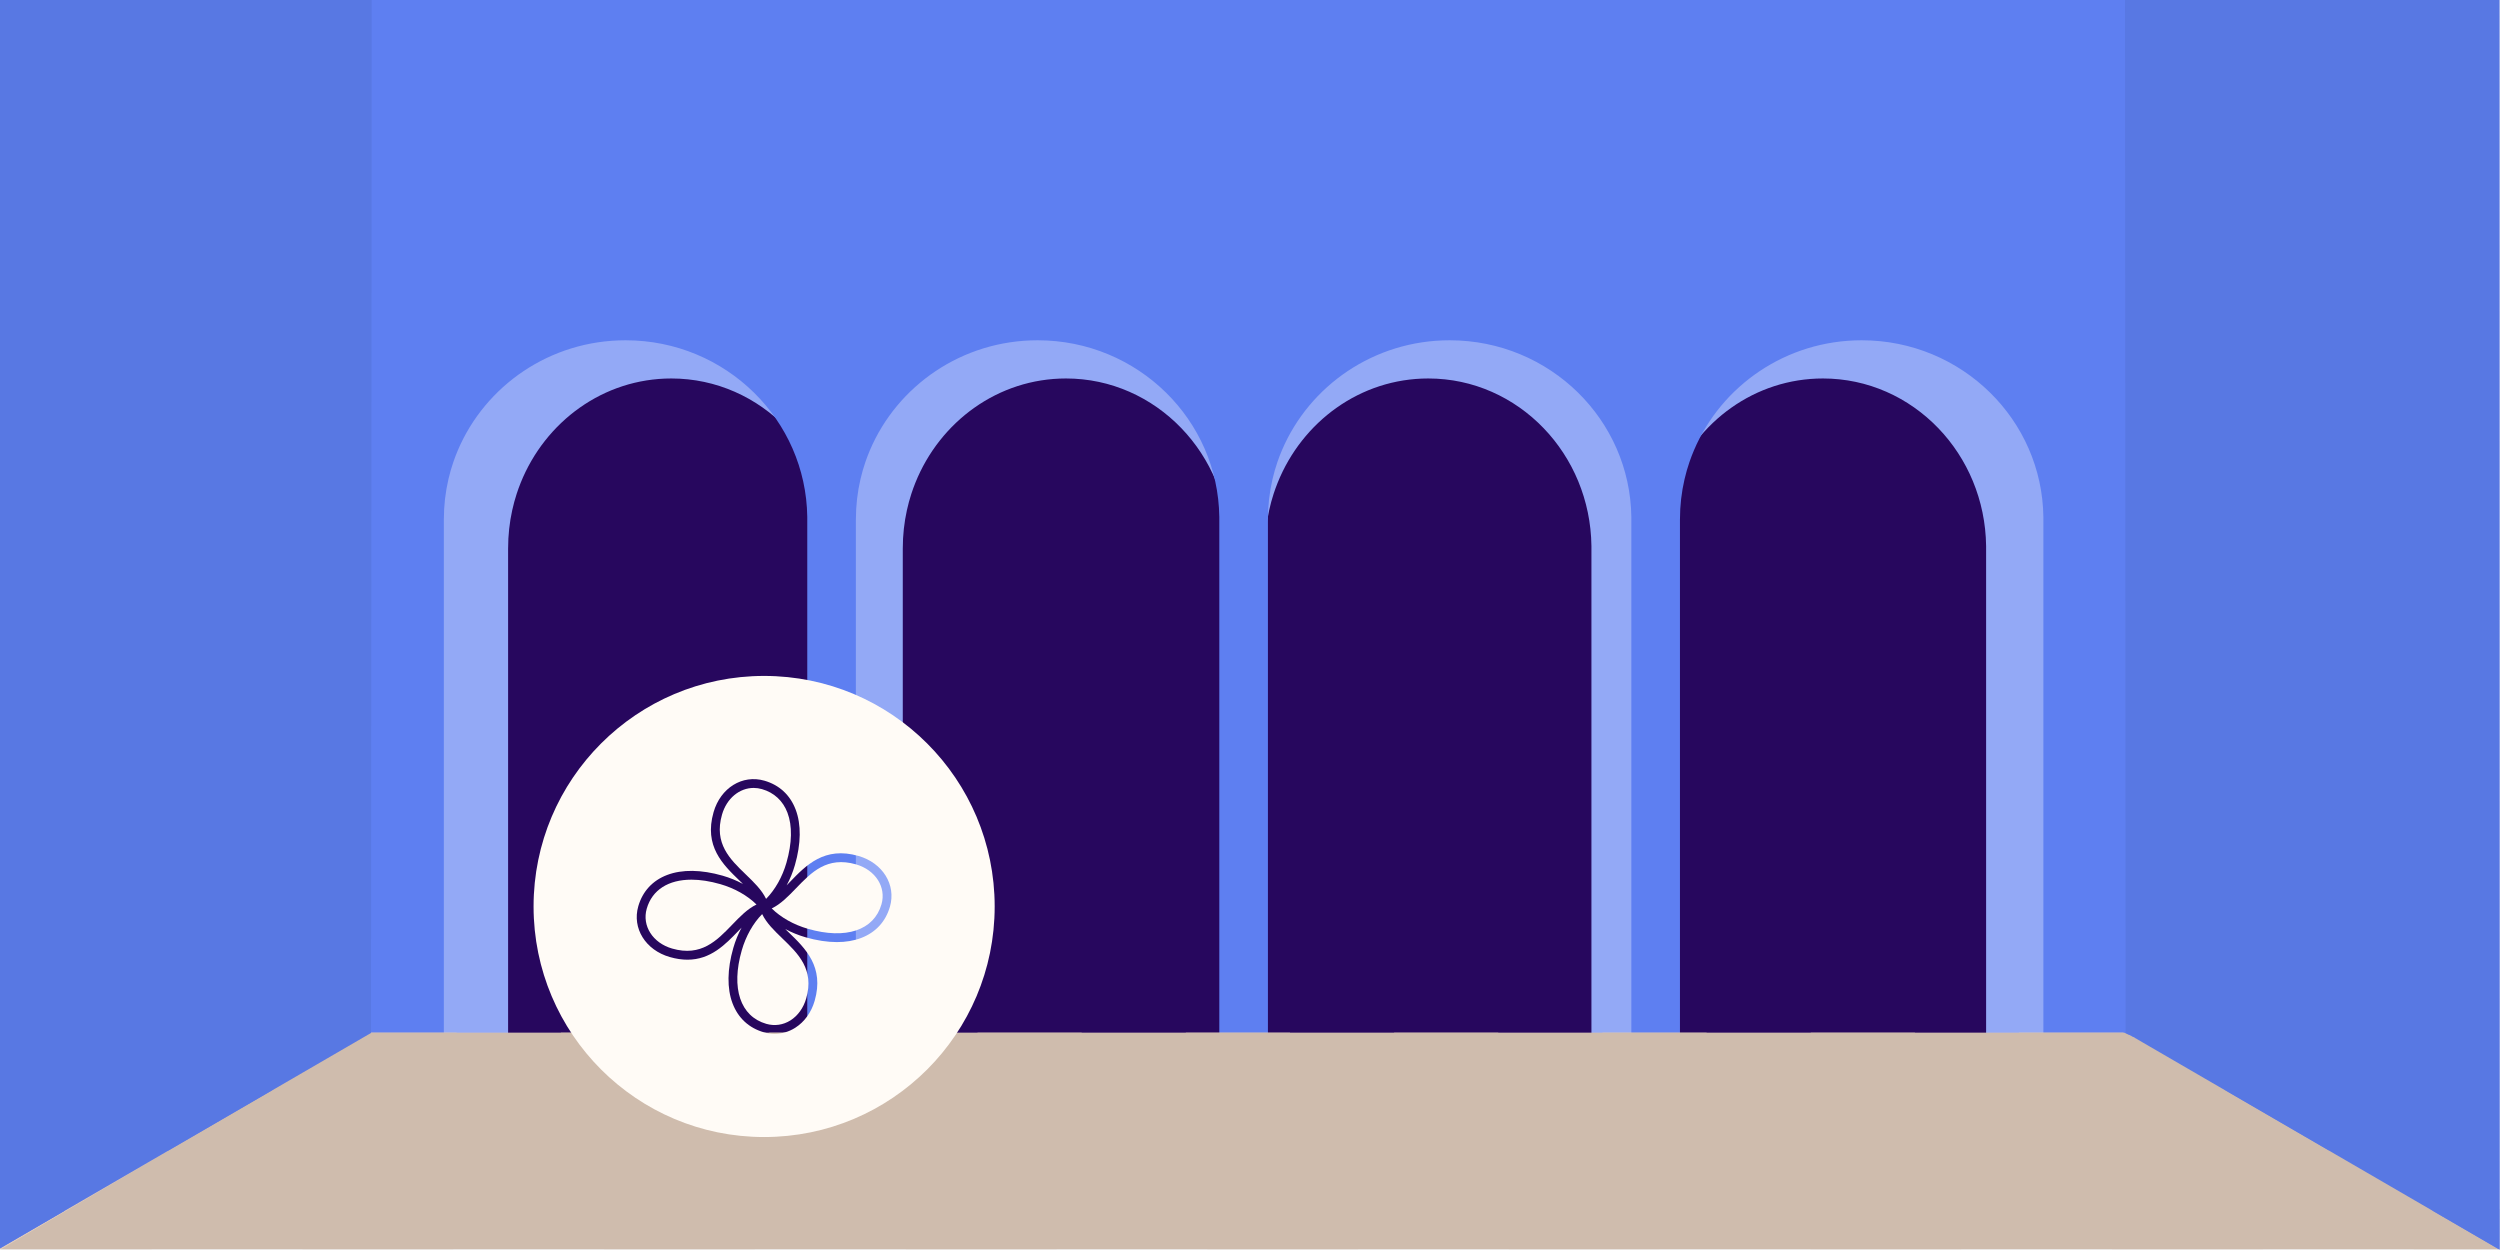
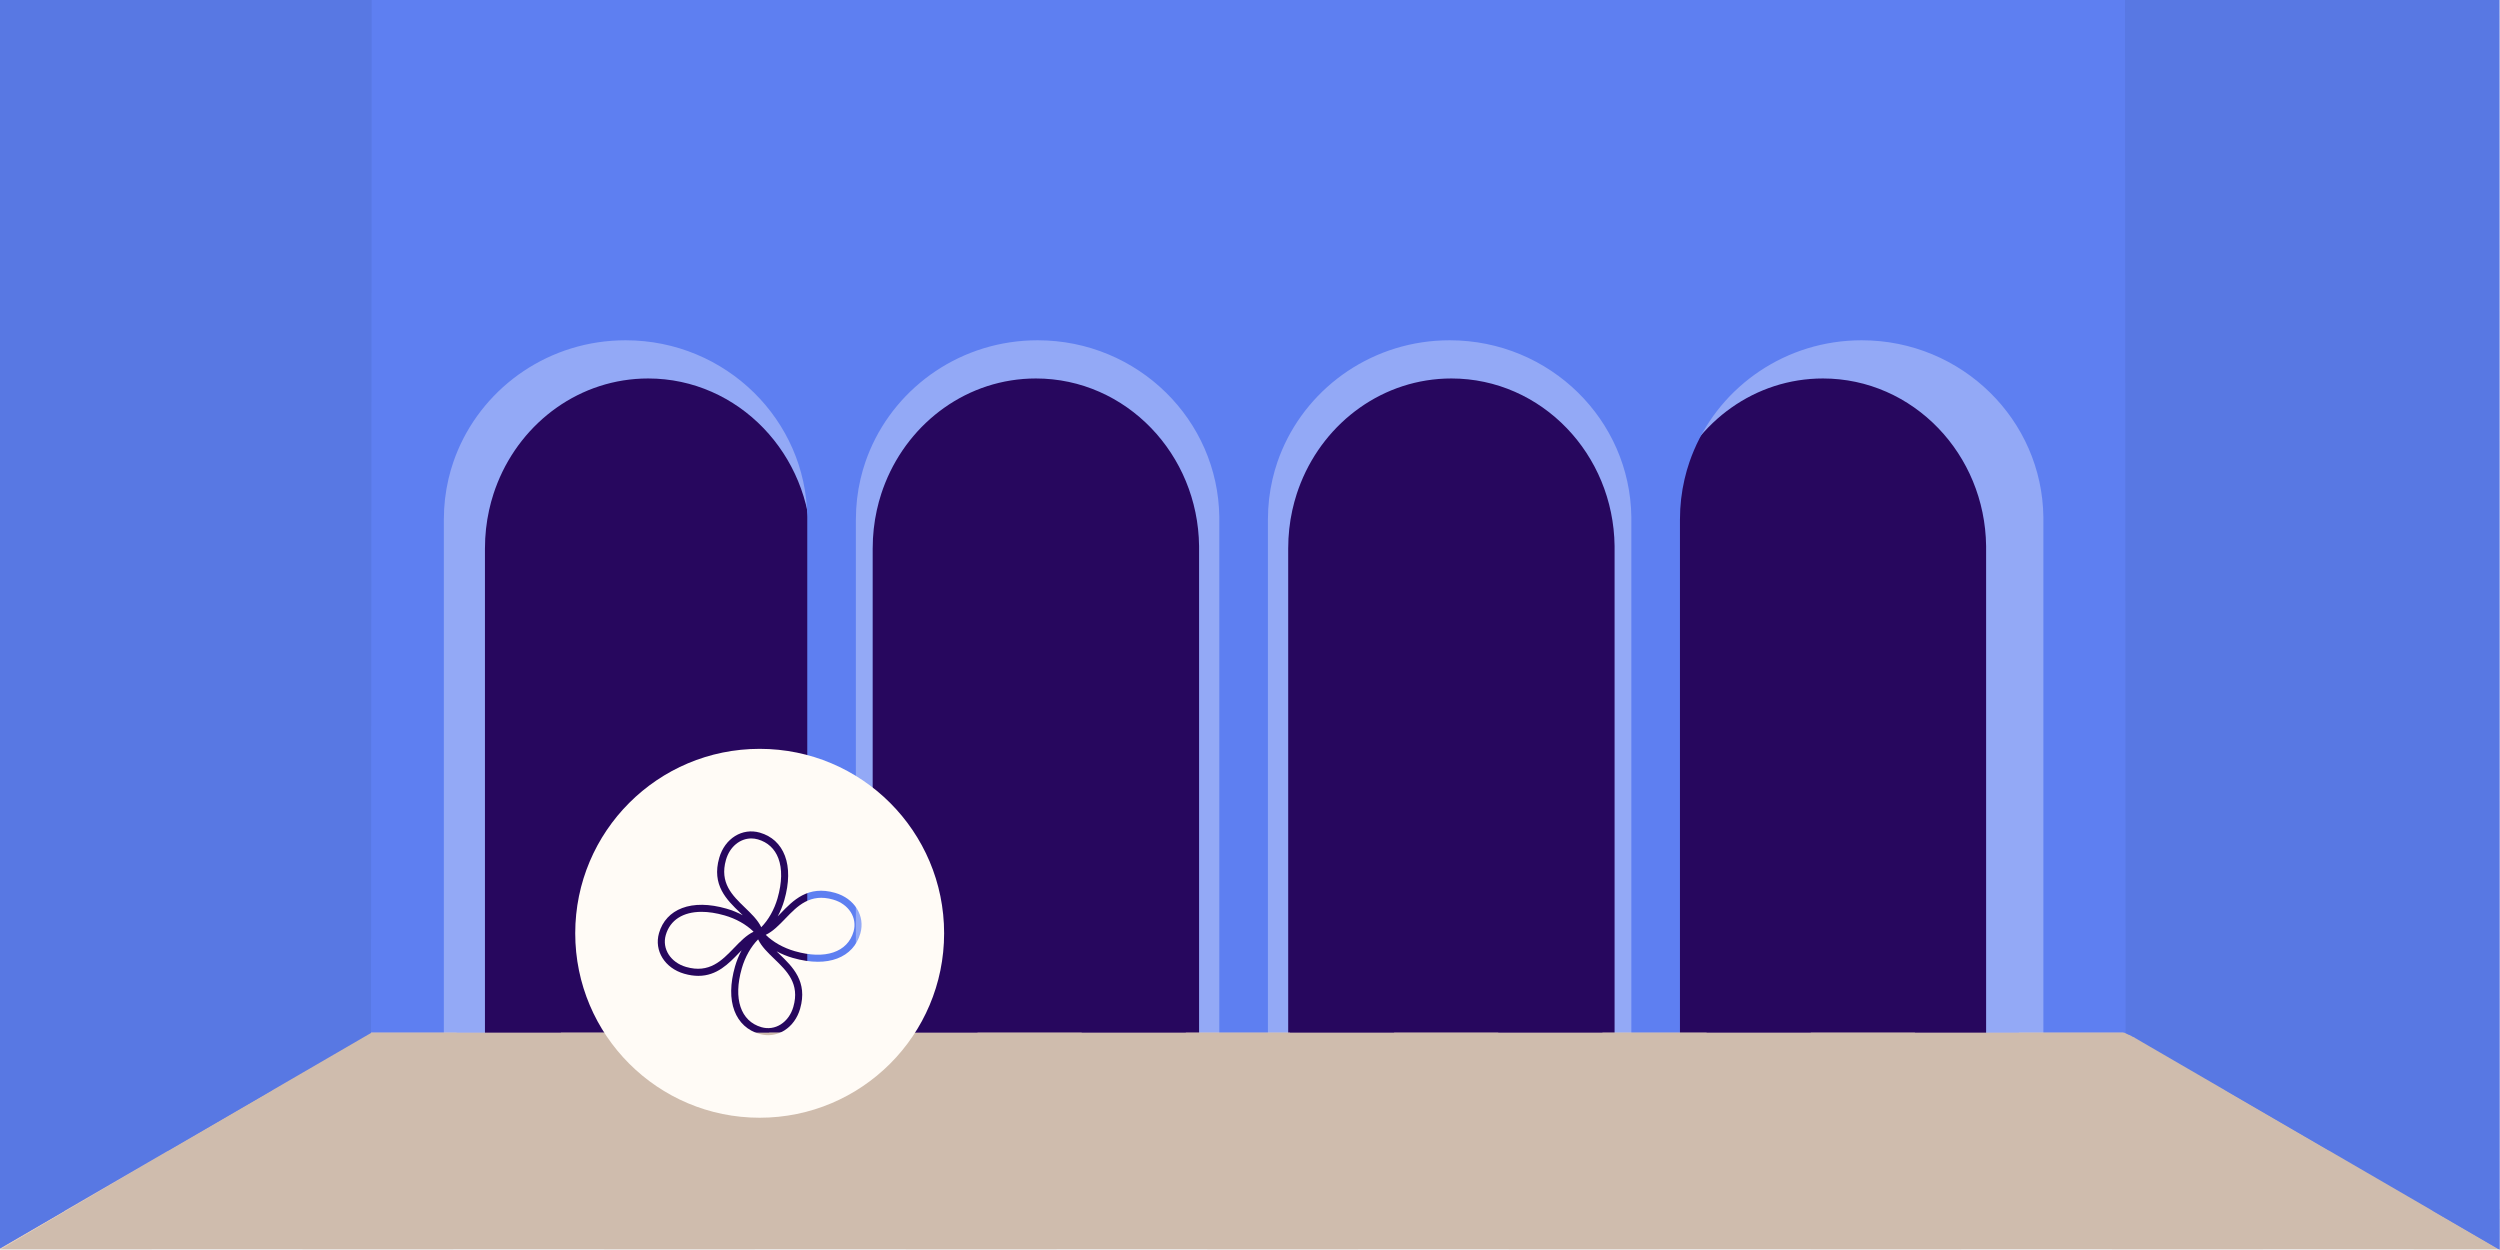
<svg xmlns="http://www.w3.org/2000/svg" width="2160" height="1080" viewBox="0 0 2160 1080" fill="none">
  <g clip-path="url(#clip0_106_26259)">
    <rect x="316" width="1534" height="896" fill="#93A9F6" />
-     <path d="M439 473.684V896H721V473.684C721 473.048 721 472.422 721 471.787V471.73C720.497 431.994 704.816 396.079 679.715 369.961C654.191 343.416 618.95 327 580.009 327C521.391 327 471.125 364.214 449.858 417.171C448.61 420.272 447.46 423.42 446.418 426.626C444.918 431.244 443.625 435.967 442.574 440.775C440.239 451.359 439.009 462.37 439.009 473.684H439Z" fill="#27075E" />
-     <path d="M1434 473.684V896H1716V473.684C1716 473.048 1716 472.422 1716 471.787V471.73C1715.5 431.994 1699.82 396.079 1674.71 369.961C1649.19 343.416 1613.95 327 1575.01 327C1516.39 327 1466.12 364.214 1444.86 417.171C1443.61 420.272 1442.46 423.42 1441.42 426.626C1439.92 431.244 1438.63 435.967 1437.57 440.775C1435.24 451.359 1434.01 462.37 1434.01 473.684H1434Z" fill="#27075E" />
-     <path d="M1093 473.684V896H1375V473.684C1375 473.048 1375 472.422 1375 471.787V471.73C1374.5 431.994 1358.82 396.079 1333.71 369.961C1308.19 343.416 1272.95 327 1234.01 327C1175.39 327 1125.12 364.214 1103.86 417.171C1102.61 420.272 1101.46 423.42 1100.42 426.626C1098.92 431.244 1097.63 435.967 1096.57 440.775C1094.24 451.359 1093.01 462.37 1093.01 473.684H1093Z" fill="#27075E" />
-     <path d="M780 473.684V896H1062V473.684C1062 473.048 1062 472.422 1062 471.787V471.73C1061.5 431.994 1045.82 396.079 1020.71 369.961C995.191 343.416 959.95 327 921.009 327C862.391 327 812.125 364.214 790.858 417.171C789.61 420.272 788.46 423.42 787.418 426.626C785.918 431.244 784.625 435.967 783.574 440.775C781.239 451.359 780.009 462.37 780.009 473.684H780Z" fill="#27075E" />
+     <path d="M419 473.684V896H701V473.684C701 473.048 701 472.422 701 471.787V471.73C700.497 431.993 684.816 396.079 659.715 369.961C634.191 343.416 598.95 327 560.009 327C501.391 327 451.125 364.214 429.858 417.171C428.61 420.272 427.46 423.42 426.418 426.626C424.918 431.244 423.625 435.967 422.574 440.775C420.239 451.359 419.009 462.37 419.009 473.684H419Z" fill="#27075E" />
+     <path d="M1434 473.684V896H1716V473.684C1716 473.048 1716 472.422 1716 471.787V471.73C1715.5 431.993 1699.82 396.079 1674.71 369.961C1649.19 343.416 1613.95 327 1575.01 327C1516.39 327 1466.12 364.214 1444.86 417.171C1443.61 420.272 1442.46 423.42 1441.42 426.626C1439.92 431.244 1438.63 435.967 1437.57 440.775C1435.24 451.359 1434.01 462.37 1434.01 473.684H1434Z" fill="#27075E" />
+     <path d="M1113 473.684V896H1395V473.684C1395 473.048 1395 472.422 1395 471.787V471.73C1394.5 431.993 1378.82 396.079 1353.71 369.961C1328.19 343.416 1292.95 327 1254.01 327C1195.39 327 1145.12 364.214 1123.86 417.171C1122.61 420.272 1121.46 423.42 1120.42 426.626C1118.92 431.244 1117.63 435.967 1116.57 440.775C1114.24 451.359 1113.01 462.37 1113.01 473.684H1113Z" fill="#27075E" />
+     <path d="M754 473.684V896H1036V473.684C1036 473.048 1036 472.422 1036 471.787V471.73C1035.5 431.993 1019.82 396.079 994.715 369.961C969.191 343.416 933.95 327 895.009 327C836.391 327 786.125 364.214 764.858 417.171C763.61 420.272 762.46 423.42 761.418 426.626C759.918 431.244 758.625 435.967 757.574 440.775C755.239 451.359 754.009 462.37 754.009 473.684H754Z" fill="#27075E" />
    <path fill-rule="evenodd" clip-rule="evenodd" d="M1842 0H320V894H383.48V448.675H383.49C383.49 436.745 384.86 425.134 387.46 413.974C388.63 408.904 390.07 403.924 391.74 399.054C392.9 395.673 394.18 392.353 395.57 389.083C419.25 333.241 475.22 294 540.49 294C583.85 294 623.09 311.311 651.51 339.302C679.46 366.842 696.92 404.714 697.48 446.615V446.675V448.675V894H739.48V448.675H739.49C739.49 436.745 740.86 425.134 743.46 413.974C744.63 408.904 746.07 403.924 747.74 399.054C748.9 395.673 750.18 392.353 751.57 389.083C775.25 333.241 831.22 294 896.49 294C939.85 294 979.09 311.311 1007.51 339.302C1035.46 366.842 1052.92 404.714 1053.48 446.615V446.675V448.675V894H1095.48V448.675H1095.49C1095.49 436.745 1096.86 425.134 1099.46 413.974C1100.63 408.904 1102.07 403.924 1103.74 399.054C1104.9 395.673 1106.18 392.353 1107.57 389.083C1131.25 333.241 1187.22 294 1252.49 294C1295.85 294 1335.09 311.311 1363.51 339.302C1391.46 366.842 1408.92 404.714 1409.48 446.615V446.675V448.675V894H1451.48V448.675H1451.49C1451.49 436.745 1452.86 425.134 1455.46 413.974C1456.63 408.904 1458.07 403.924 1459.74 399.054C1460.9 395.673 1462.18 392.353 1463.57 389.083C1487.25 333.241 1543.22 294 1608.49 294C1651.85 294 1691.09 311.311 1719.51 339.302C1747.46 366.842 1764.92 404.714 1765.48 446.615V446.675V448.675V894H1842V0Z" fill="#5E7FF1" />
    <path d="M2158.52 1045.27V1079.24H-1.48L-0.84 1078.86L36.33 1056.94L36.41 1056.89L53.41 1046.87L53.5 1046.82L315.54 892.26L315.57 892.24H1835.34L1835.38 892.26L2158.37 1045.2H2158.38L2158.52 1045.27Z" fill="#E1CCBC" />
    <path d="M754.64 892.26L652.25 1079.24H521.96L664.68 892.26H754.64Z" fill="#E1CCBC" />
    <path d="M934.57 892.26L912.85 1079.24H782.54L844.6 892.26H934.57Z" fill="#E1CCBC" />
    <path d="M1173.44 1079.24H1043.14L1024.53 892.26H1114.49L1173.44 1079.24Z" fill="#E1CCBC" />
    <path d="M1434.03 1079.24H1303.73L1204.45 892.26H1294.42L1434.03 1079.24Z" fill="#E1CCBC" />
    <path d="M1694.62 1079.24H1564.33L1384.38 892.26H1474.34L1694.62 1079.24Z" fill="#E1CCBC" />
    <path d="M1955.22 1079.24H1824.93L1564.3 892.26H1654.27L1955.22 1079.24Z" fill="#E1CCBC" />
    <path d="M2158.52 1051.17V1079.24H2158.38V1079.62L2157.72 1079.24H2085.51L1744.23 892.26H1834.19L1835.23 892.77L1841.85 896.01L2158.37 1051.1H2158.38L2158.52 1051.17Z" fill="#E1CCBC" />
    <path d="M394.79 892.26L131.06 1079.24H0.77L1.38 1078.86L48.59 1049.83L53.41 1046.87L53.5 1046.82L304.83 892.26H394.79Z" fill="#E1CCBC" />
    <path d="M574.72 892.26L391.65 1079.24H261.36L484.75 892.26H574.72Z" fill="#E1CCBC" />
    <g style="mix-blend-mode:darken" opacity="0.08">
      <path d="M2160.94 1045.32V1079.29H0.94L1.58 1078.91L38.75 1056.99L38.83 1056.94L55.83 1046.92L55.91 1046.87L317.96 892.31L317.99 892.29H1837.76L1837.8 892.31L2160.79 1045.25H2160.8L2160.94 1045.32Z" fill="black" />
    </g>
    <path d="M2159.55 1079.26V1079.64L2158.89 1079.26L1843.02 895.86L1836.55 892.1L1836.34 557.14L1836 -0.74L1836.25 -0.85L1838.21 -1.67L2159.29 -0.67L2159.54 1045.19V1051.09L2159.55 1079.26Z" fill="#5E7FF1" />
    <mask id="mask0_106_26259" style="mask-type:luminance" maskUnits="userSpaceOnUse" x="1836" y="-11" width="324" height="1091">
      <path d="M2159.55 -9.99V1079.64L2158.89 1079.26L1836.4 891.7V890.59L1836.34 552.98L1836.25 -9.45V-10.06L1836.99 -10.37L1838.46 -11L2037.54 -10.37L2159.55 -9.99Z" fill="white" />
    </mask>
    <g mask="url(#mask0_106_26259)">
      <path d="M2011.83 -1.42H1922.06V1086.95H2011.83V-1.42Z" fill="#5E7FF1" />
      <path d="M2191.37 -1.42H2101.6V1086.95H2191.37V-1.42Z" fill="#5E7FF1" />
    </g>
    <g style="mix-blend-mode:darken" opacity="0.06">
      <path d="M2159.55 1079.26V1079.64L2158.89 1079.26L1843.02 895.86L1836.55 892.1L1836.34 557.14L1836 -0.74L1836.25 -0.85L1838.21 -1.67L2159.29 -0.67L2159.54 1045.19V1051.09L2159.55 1079.26Z" fill="black" />
    </g>
-     <path d="M-2.42 1079.62V1080L-1.76 1079.62L314.11 896.22L320.58 892.46L320.79 557.5L321.13 -0.38L320.88 -0.49L318.92 -1.31L-2.16 -0.31L-2.41 1045.55V1051.45L-2.42 1079.62Z" fill="#5E7FF1" />
+     <path d="M-2.42 1079.62V1080L-1.76 1079.62L314.11 896.219L320.58 892.459L320.79 557.499L321.13 -0.381L320.88 -0.491L318.92 -1.311L-2.16 -0.311L-2.41 1045.55V1051.45L-2.42 1079.62Z" fill="#5E7FF1" />
    <mask id="mask1_106_26259" style="mask-type:luminance" maskUnits="userSpaceOnUse" x="-3" y="-11" width="324" height="1091">
-       <path d="M-2.42 -9.63V1080L-1.76 1079.62L320.73 892.06V890.95L320.79 553.34L320.88 -9.09V-9.7L320.14 -10.01L318.67 -10.64L119.59 -10.01L-2.42 -9.63Z" fill="white" />
+       <path d="M-2.42 -9.631V1080L-1.76 1079.62L320.73 892.059V890.949L320.79 553.339L320.88 -9.091V-9.701L320.14 -10.011L318.67 -10.641L119.59 -10.011L-2.42 -9.631Z" fill="white" />
    </mask>
    <g mask="url(#mask1_106_26259)">
-       <path d="M145.31 1087.32H235.08L235.08 -1.05H145.31L145.31 1087.32Z" fill="#5E7FF1" />
-       <path d="M-34.22 1087.32H55.55L55.55 -1.05H-34.22L-34.22 1087.32Z" fill="#5E7FF1" />
+       <path d="M145.31 1087.32H235.08L235.08 -1.051H145.31L145.31 1087.32Z" fill="#5E7FF1" />
+       <path d="M-34.22 1087.32H55.55L55.55 -1.051H-34.22L-34.22 1087.32Z" fill="#5E7FF1" />
    </g>
    <g style="mix-blend-mode:darken" opacity="0.06">
-       <path d="M-2.42 1079.62V1080L-1.76 1079.62L314.11 896.22L320.58 892.46L320.79 557.5L321.13 -0.38L320.88 -0.49L318.92 -1.31L-2.16 -0.31L-2.41 1045.55V1051.45L-2.42 1079.62Z" fill="black" />
+       <path d="M-2.42 1079.62V1080L-1.76 1079.62L314.11 896.219L320.58 892.459L320.79 557.499L321.13 -0.381L320.88 -0.491L318.92 -1.311L-2.16 -0.311L-2.41 1045.55V1051.45L-2.42 1079.62Z" fill="black" />
    </g>
-     <path d="M739.599 746.819C714.595 739.633 701.034 753.709 687.913 767.316C681.106 774.373 674.61 781.119 666.771 784.883C674.618 792.662 685.751 798.96 698.105 802.512C730.811 811.914 755.148 803.779 761.606 781.286C765.863 766.466 756.4 751.645 739.591 746.819H739.599Z" fill="#FFFBF6" />
-     <path d="M597.405 760.038C577.546 760.038 563.469 768.795 558.779 785.103C554.522 799.924 563.985 814.744 580.794 819.57C605.798 826.757 619.359 812.68 632.479 799.074C639.286 792.016 645.782 785.27 653.621 781.506C645.774 773.728 634.642 767.429 622.288 763.878C613.295 761.298 604.94 760.038 597.413 760.038H597.405Z" fill="#FFFBF6" />
-     <path d="M640.88 821.114C631.478 853.821 639.613 878.158 662.106 884.615C669.246 886.664 676.653 885.602 682.967 881.61C689.387 877.55 694.22 870.804 696.573 862.601C703.759 837.597 689.682 824.036 676.076 810.915C669.019 804.108 662.273 797.612 658.509 789.773C650.73 797.62 644.432 808.752 640.88 821.107V821.114Z" fill="#FFFBF6" />
-     <path d="M660.2 584C550.181 584 461 673.188 461 783.2C461 893.212 550.188 982.4 660.2 982.4C770.212 982.4 859.4 893.212 859.4 783.2C859.4 673.188 770.212 584 660.2 584ZM768.906 783.39C765.195 796.298 756.552 805.662 743.91 810.458C737.755 812.795 730.743 813.964 723.087 813.964C714.747 813.964 705.64 812.575 696.01 809.813C689.818 808.037 683.899 805.601 678.458 802.672C679.407 803.598 680.37 804.524 681.342 805.465C695.859 819.458 712.311 835.318 703.865 864.709C700.996 874.695 695.009 882.982 687.018 888.036C681.569 891.481 675.483 893.242 669.284 893.242C666.195 893.242 663.076 892.802 660.003 891.921C647.095 888.211 637.73 879.567 632.934 866.925C628.047 854.054 628.275 837.496 633.579 819.026C635.355 812.841 637.783 806.922 640.72 801.481C639.794 802.429 638.869 803.386 637.935 804.357C626.583 816.134 614.001 829.179 593.967 829.179C589.3 829.179 584.238 828.473 578.691 826.88C557.724 820.855 546.022 801.997 551.479 783.018C555.189 770.11 563.833 760.745 576.475 755.949C589.346 751.07 605.904 751.29 624.374 756.594C630.567 758.37 636.478 760.806 641.927 763.735C640.978 762.81 640.014 761.884 639.051 760.95C624.534 746.957 608.082 731.097 616.528 701.706C622.553 680.739 641.403 669.045 660.39 674.494C673.298 678.205 682.662 686.848 687.458 699.49C692.345 712.361 692.118 728.919 686.813 747.39C685.037 753.574 682.609 759.493 679.672 764.934C680.598 763.986 681.524 763.03 682.457 762.058C696.451 747.541 712.311 731.089 741.701 739.535C762.669 745.561 774.37 764.418 768.914 783.397L768.906 783.39Z" fill="#FFFBF6" />
-     <path d="M679.513 745.289C684.362 728.404 684.658 713.5 680.363 702.178C676.447 691.857 668.813 684.808 658.296 681.787C655.905 681.104 653.515 680.771 651.17 680.771C638.96 680.771 627.881 689.702 623.828 703.802C616.642 728.806 630.719 742.367 644.325 755.488C651.382 762.295 658.129 768.79 661.893 776.629C669.671 768.783 675.969 757.65 679.521 745.296L679.513 745.289Z" fill="#FFFBF6" />
+     <path d="M719.879 777.255C699.876 771.506 689.027 782.767 678.531 793.652C673.085 799.298 667.888 804.695 661.617 807.706C667.894 813.929 676.8 818.967 686.684 821.809C712.849 829.33 732.318 822.822 737.485 804.828C740.89 792.972 733.32 781.116 719.873 777.255H719.879Z" fill="#FFFBF6" />
+     <path d="M606.124 787.831C590.237 787.831 578.975 794.837 575.223 807.883C571.818 819.739 579.388 831.596 592.835 835.457C612.838 841.206 623.687 829.945 634.184 819.06C639.629 813.414 644.826 808.017 651.097 805.006C644.82 798.783 635.914 793.744 626.03 790.903C618.836 788.839 612.152 787.831 606.13 787.831H606.124Z" fill="#FFFBF6" />
+     <path d="M640.904 836.692C633.383 862.857 639.891 882.326 657.885 887.493C663.597 889.132 669.522 888.282 674.573 885.089C679.709 881.841 683.577 876.444 685.458 869.881C691.208 849.878 679.946 839.029 669.061 828.533C663.415 823.087 658.018 817.89 655.007 811.619C648.784 817.896 643.746 826.802 640.904 836.686V836.692Z" fill="#FFFBF6" />
+     <path d="M656.36 647C568.345 647 497 718.351 497 806.36C497 894.369 568.351 965.72 656.36 965.72C744.369 965.72 815.72 894.369 815.72 806.36C815.72 718.351 744.369 647 656.36 647ZM743.325 806.512C740.356 816.838 733.442 824.33 723.328 828.167C718.404 830.036 712.795 830.971 706.669 830.971C699.997 830.971 692.712 829.86 685.008 827.651C680.055 826.23 675.319 824.281 670.966 821.938C671.725 822.678 672.496 823.419 673.273 824.172C684.887 835.367 698.049 848.055 691.292 871.567C688.997 879.556 684.207 886.186 677.814 890.229C673.456 892.985 668.587 894.394 663.627 894.394C661.156 894.394 658.661 894.041 656.202 893.337C645.876 890.369 638.384 883.454 634.547 873.34C630.638 863.044 630.82 849.797 635.063 835.021C636.484 830.073 638.427 825.338 640.776 820.985C640.035 821.744 639.295 822.508 638.548 823.286C629.466 832.708 619.401 843.143 603.374 843.143C599.64 843.143 595.591 842.579 591.153 841.304C574.379 836.484 565.018 821.398 569.383 806.214C572.351 795.888 579.266 788.396 589.38 784.56C599.676 780.656 612.923 780.832 627.699 785.076C632.653 786.496 637.383 788.445 641.741 790.788C640.983 790.048 640.212 789.307 639.441 788.56C627.827 777.366 614.665 764.678 621.422 741.165C626.242 724.391 641.322 715.036 656.512 719.395C666.838 722.364 674.33 729.278 678.167 739.392C682.076 749.689 681.894 762.935 677.651 777.712C676.23 782.659 674.287 787.395 671.938 791.747C672.678 790.989 673.419 790.224 674.166 789.447C685.36 777.833 698.049 764.671 721.561 771.428C738.335 776.249 747.696 791.335 743.331 806.518L743.325 806.512Z" fill="#FFFBF6" />
+     <path d="M671.81 776.03C675.69 762.523 675.926 750.6 672.49 741.542C669.358 733.286 663.25 727.646 654.836 725.23C652.924 724.683 651.012 724.416 649.136 724.416C639.368 724.416 630.504 731.561 627.262 742.841C621.513 762.845 632.775 773.693 643.66 784.19C649.306 789.635 654.703 794.832 657.714 801.103C663.936 794.826 668.975 785.92 671.816 776.037L671.81 776.03Z" fill="#FFFBF6" />
  </g>
  <defs>
    <clipPath id="clip0_106_26259">
      <rect width="2160" height="1080" fill="white" />
    </clipPath>
  </defs>
</svg>
